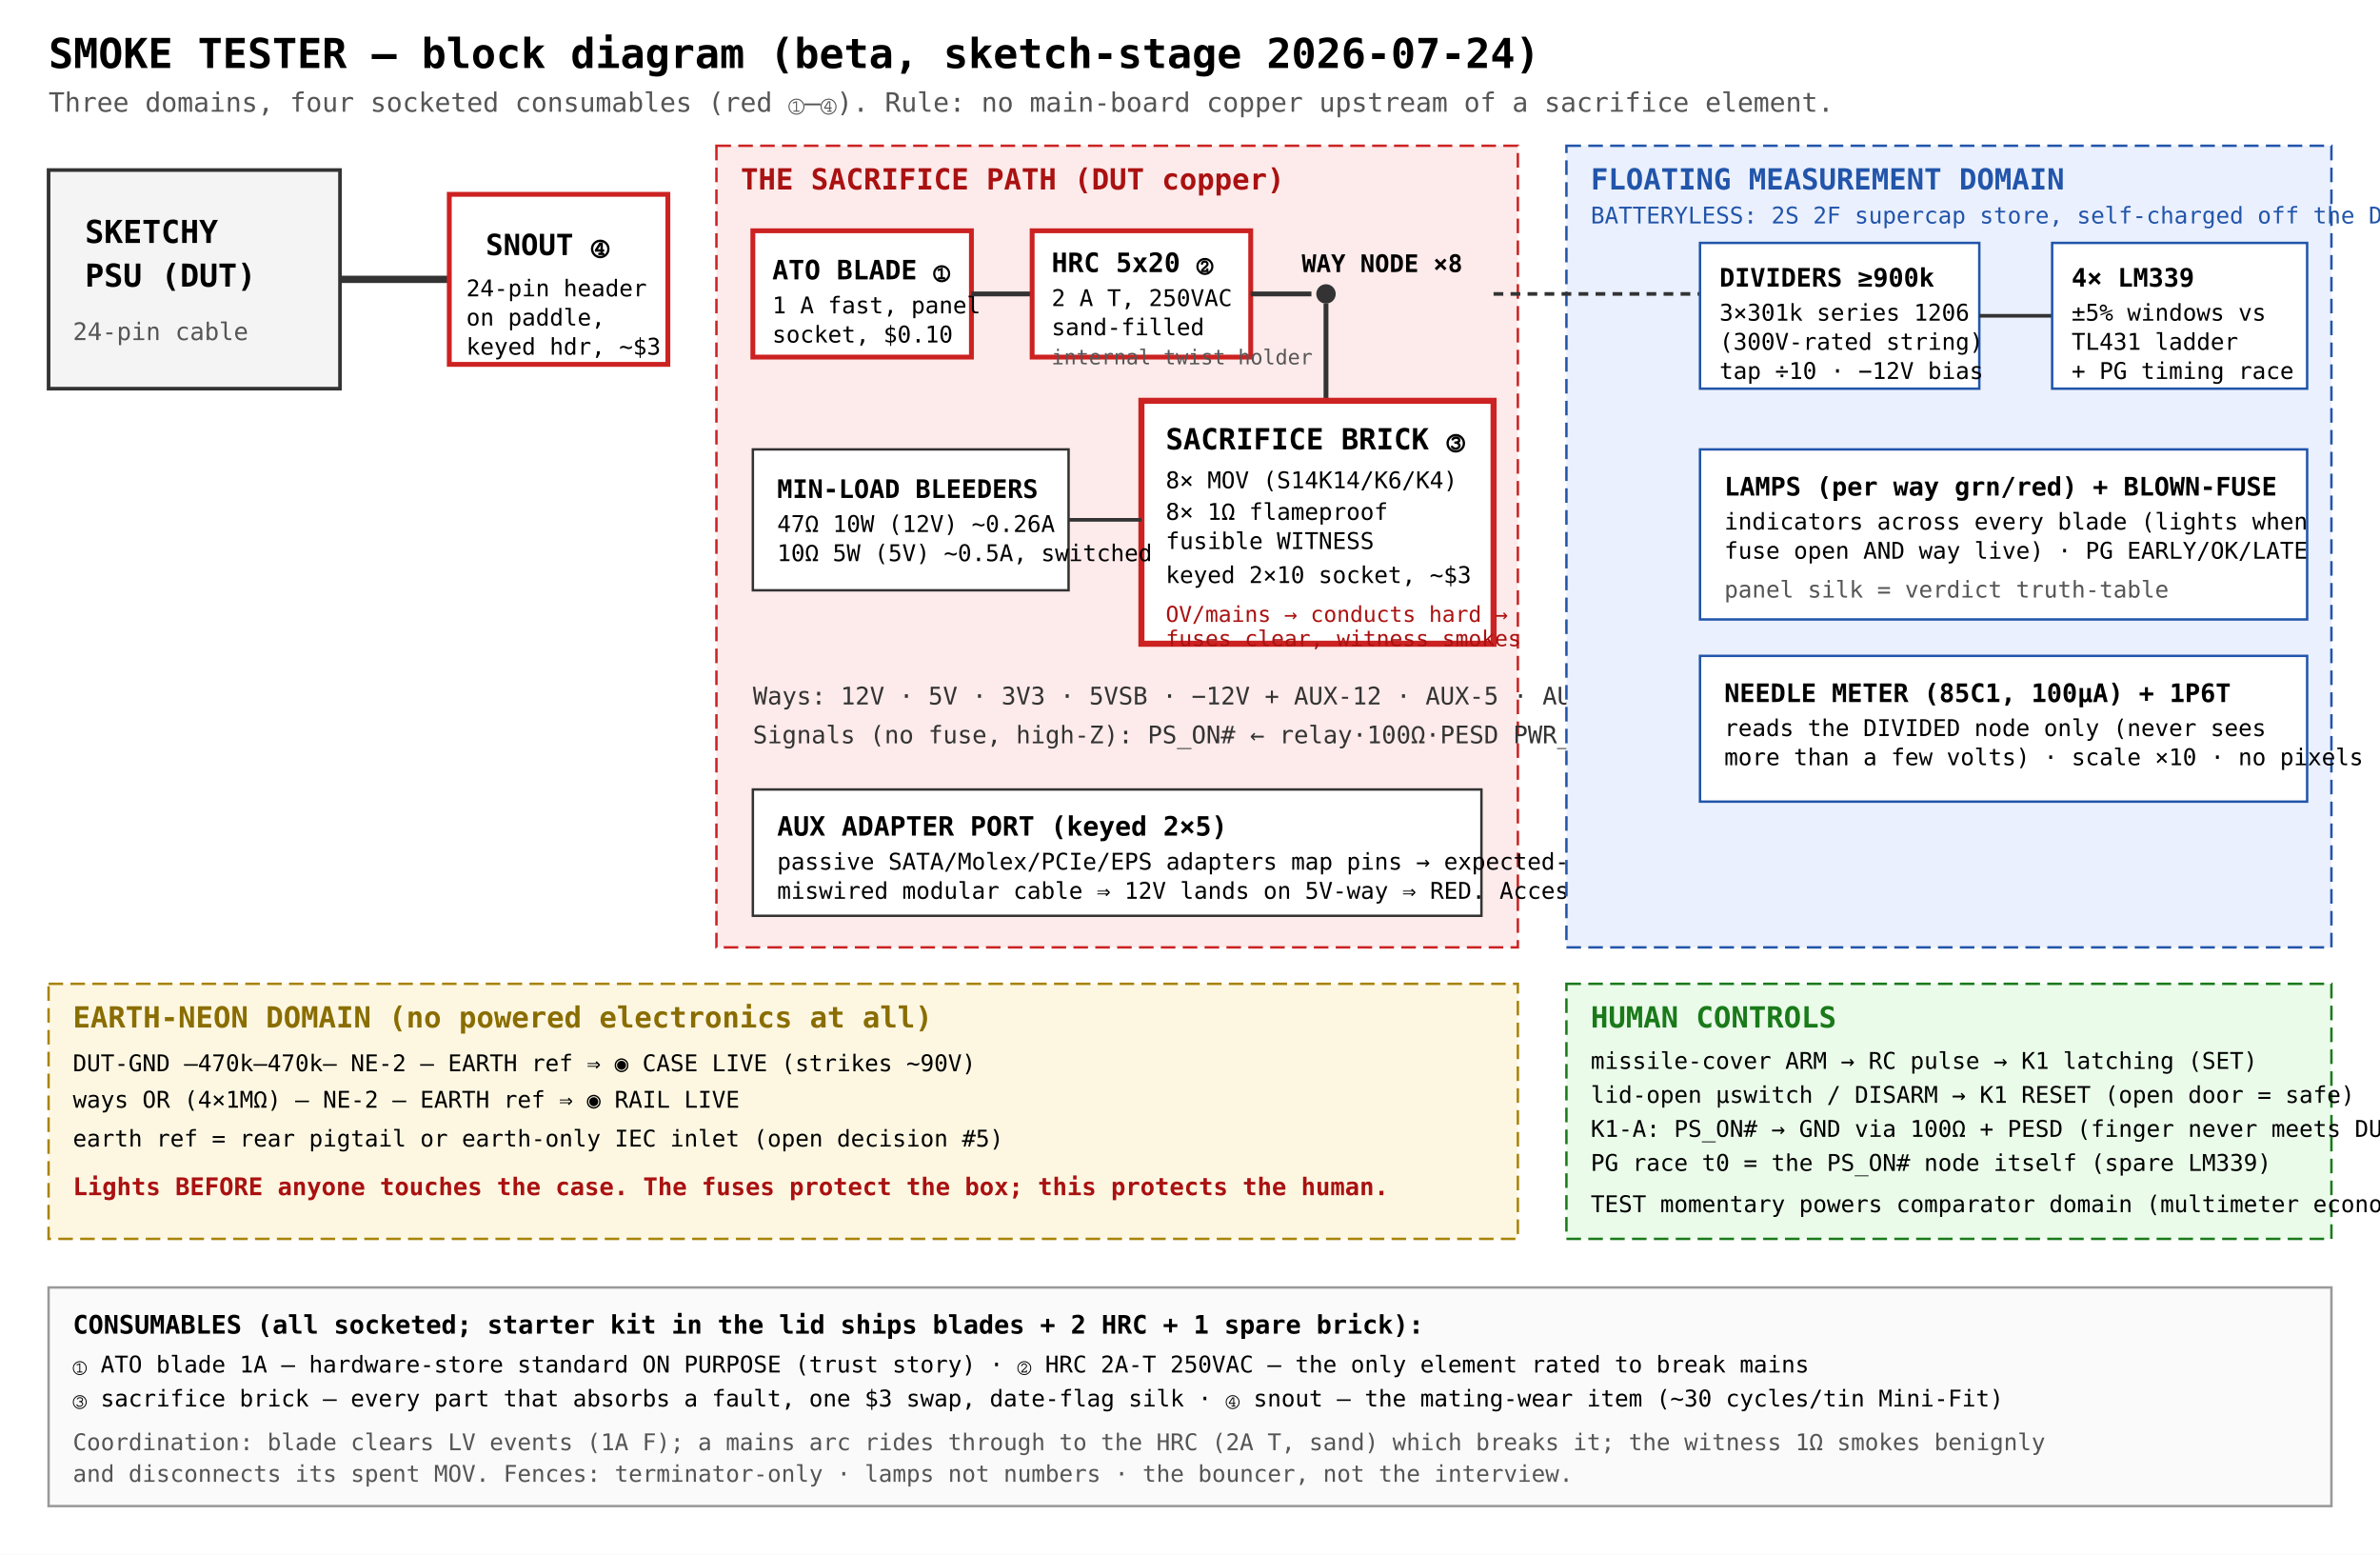
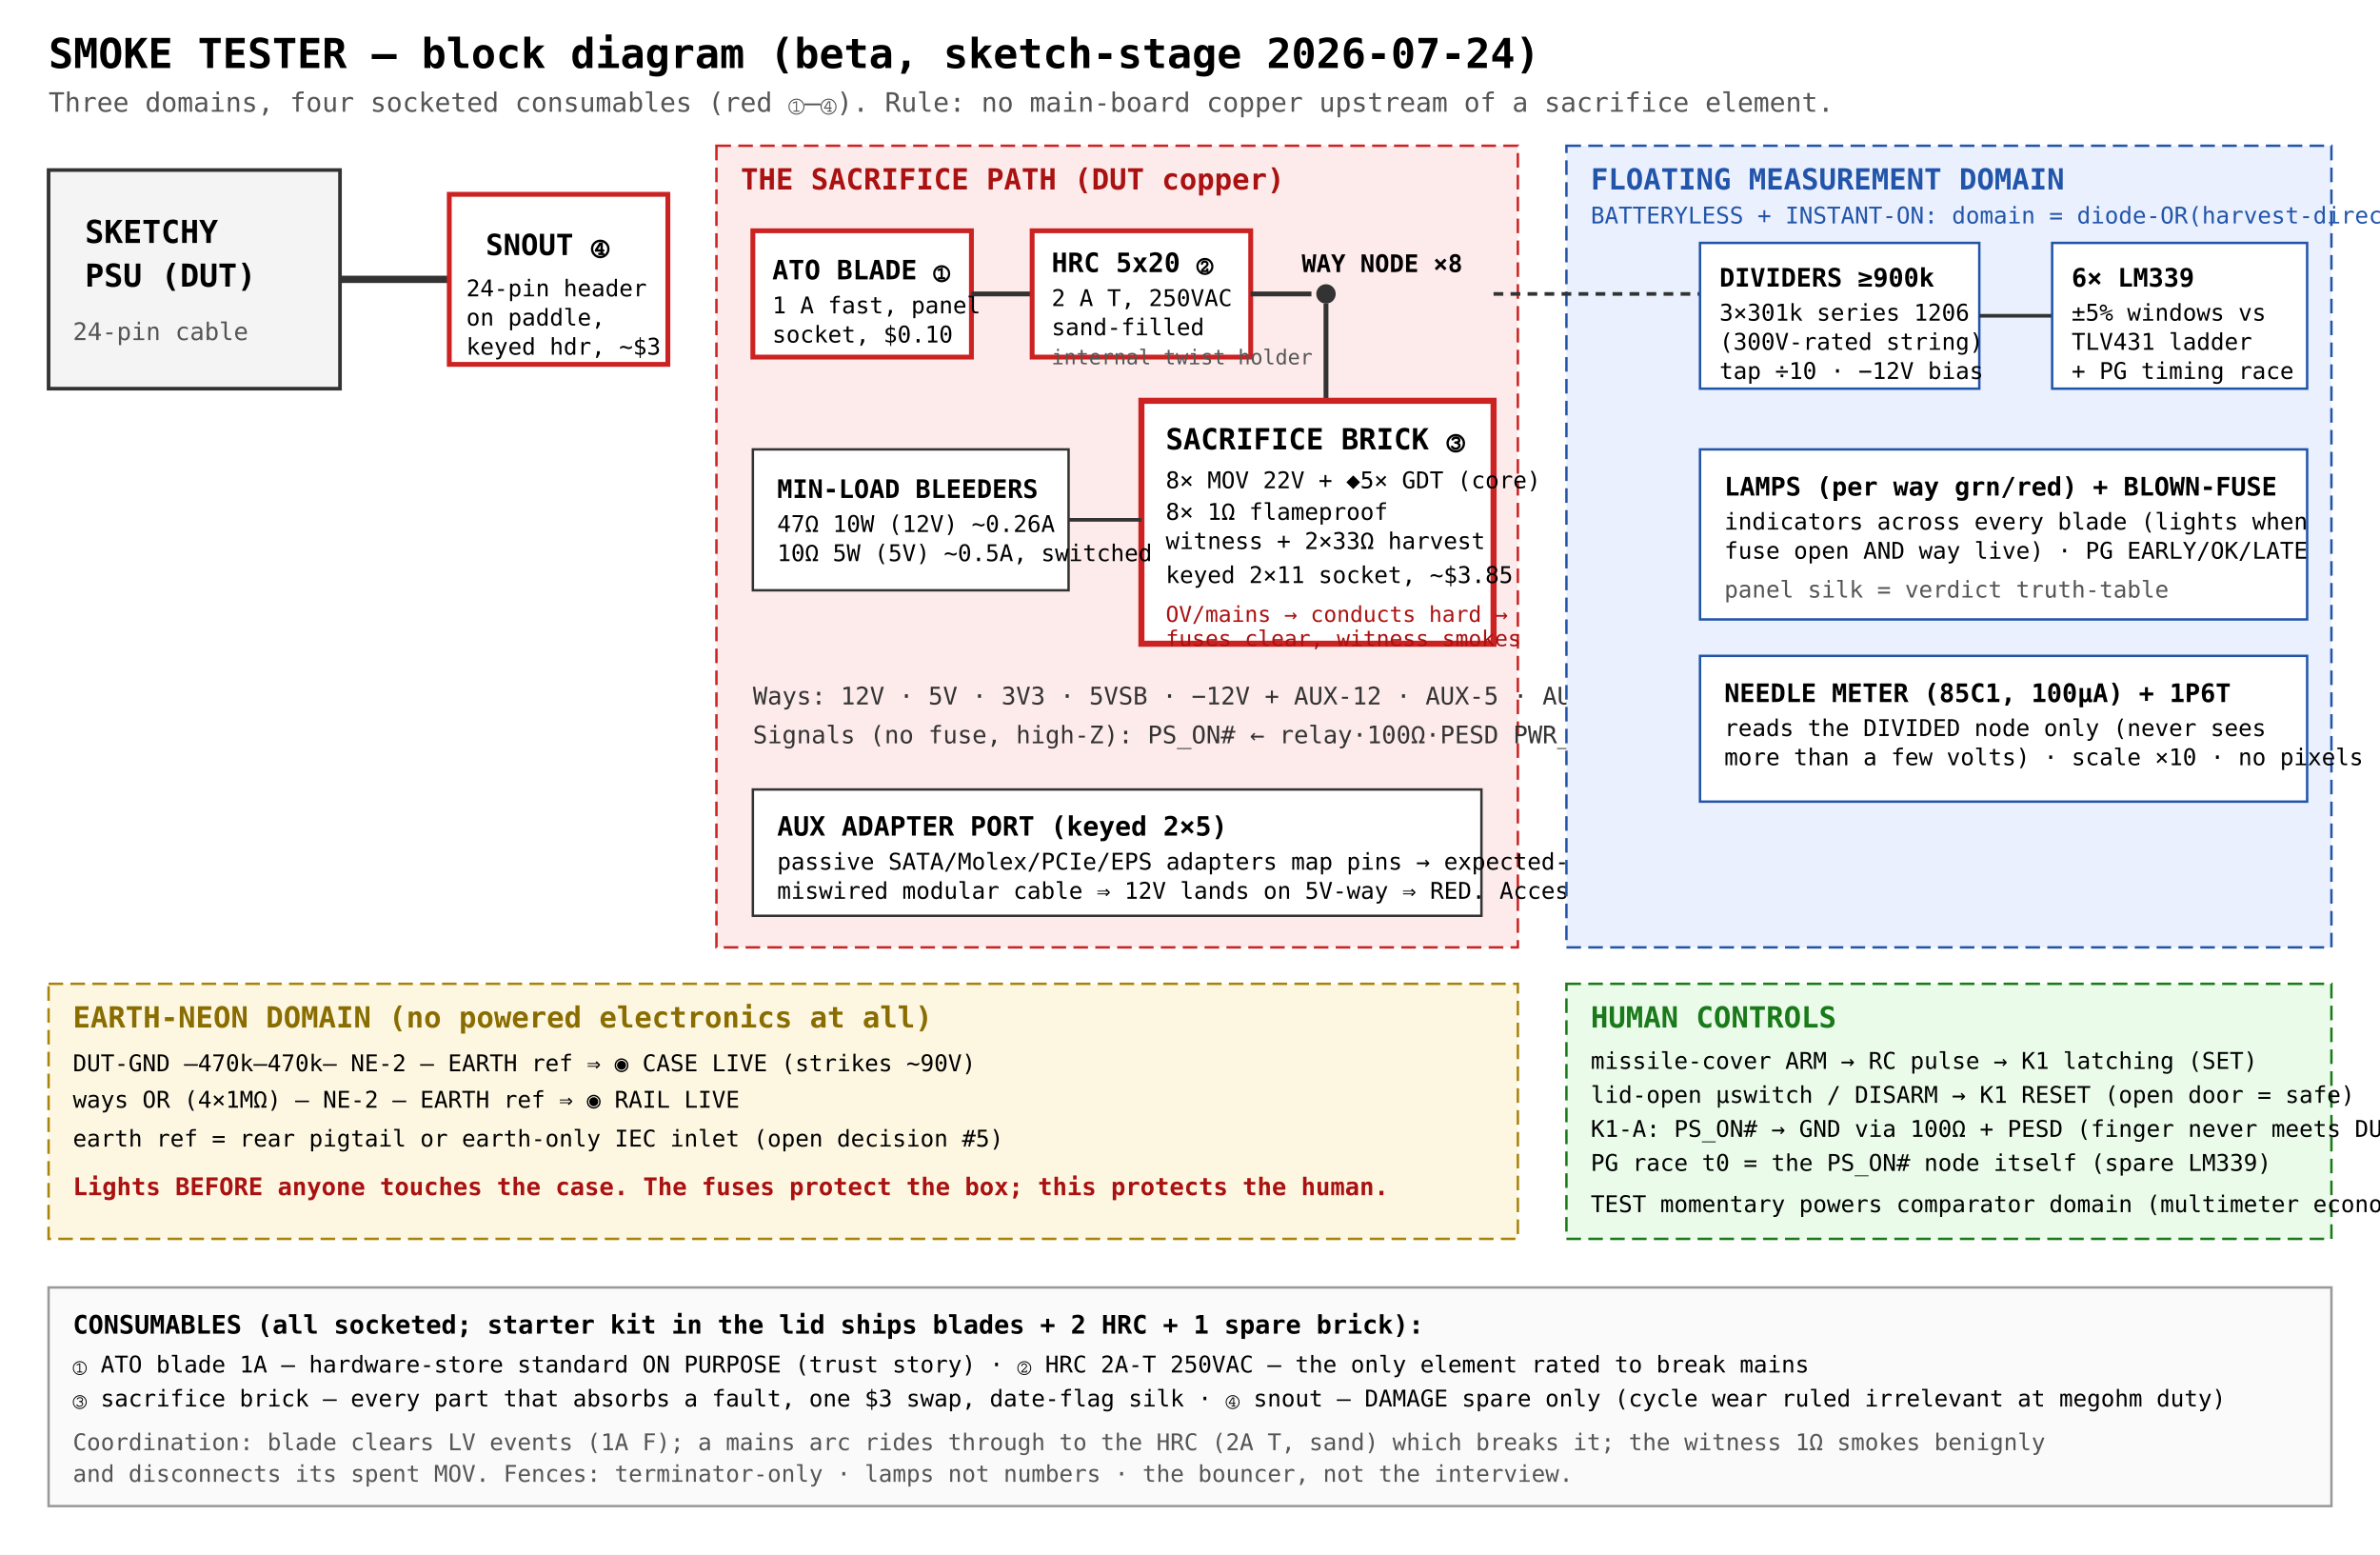
<svg xmlns="http://www.w3.org/2000/svg" width="980" height="640" viewBox="0 0 980 640" font-family="monospace">
  <rect width="980" height="640" fill="#ffffff" />
  <text x="20" y="28" font-size="17" font-weight="bold">SMOKE TESTER — block diagram (beta, sketch-stage 2026-07-24)</text>
  <text x="20" y="46" font-size="11" fill="#555">Three domains, four socketed consumables (red ①–④). Rule: no main-board copper upstream of a sacrifice element.</text>
  <rect x="20" y="70" width="120" height="90" fill="#f4f4f4" stroke="#333" stroke-width="1.5" />
  <text x="35" y="100" font-size="13" font-weight="bold">SKETCHY</text>
  <text x="35" y="118" font-size="13" font-weight="bold">PSU (DUT)</text>
  <text x="30" y="140" font-size="10" fill="#555">24-pin cable</text>
  <line x1="140" y1="115" x2="185" y2="115" stroke="#333" stroke-width="3" />
  <rect x="185" y="80" width="90" height="70" fill="#fff" stroke="#c22" stroke-width="2" />
  <text x="200" y="105" font-size="12" font-weight="bold">SNOUT ④</text>
  <text x="192" y="122" font-size="9.5">24-pin header</text>
  <text x="192" y="134" font-size="9.5">on paddle,</text>
  <text x="192" y="146" font-size="9.5">keyed hdr, ~$3</text>
  <rect x="295" y="60" width="330" height="330" fill="#fdeaea" stroke="#c22" stroke-dasharray="6 3" />
  <text x="305" y="78" font-size="12" font-weight="bold" fill="#a11">THE SACRIFICE PATH (DUT copper)</text>
  <rect x="310" y="95" width="90" height="52" fill="#fff" stroke="#c22" stroke-width="2" />
  <text x="318" y="115" font-size="11" font-weight="bold">ATO BLADE ①</text>
  <text x="318" y="129" font-size="9.5">1 A fast, panel</text>
  <text x="318" y="141" font-size="9.5">socket, $0.10</text>
  <line x1="400" y1="121" x2="425" y2="121" stroke="#333" stroke-width="2" />
  <rect x="425" y="95" width="90" height="52" fill="#fff" stroke="#c22" stroke-width="2" />
  <text x="433" y="112" font-size="11" font-weight="bold">HRC 5x20 ②</text>
  <text x="433" y="126" font-size="9.5">2 A T, 250VAC</text>
  <text x="433" y="138" font-size="9.5">sand-filled</text>
  <text x="433" y="150" font-size="8.5" fill="#555">internal twist holder</text>
  <line x1="515" y1="121" x2="540" y2="121" stroke="#333" stroke-width="2" />
  <circle cx="546" cy="121" r="4" fill="#333" />
  <text x="536" y="112" font-size="10" font-weight="bold">WAY NODE ×8</text>
  <line x1="546" y1="125" x2="546" y2="165" stroke="#333" stroke-width="2" />
  <rect x="470" y="165" width="145" height="100" fill="#fff" stroke="#c22" stroke-width="2.5" />
  <text x="480" y="185" font-size="12" font-weight="bold">SACRIFICE BRICK ③</text>
-   <text x="480" y="201" font-size="9.5">8× MOV (S14K14/K6/K4)</text>
+   <text x="480" y="201" font-size="9.5">8× MOV 22V + ◆5× GDT (core)</text>
  <text x="480" y="214" font-size="9.5">8× 1Ω flameproof</text>
-   <text x="480" y="226" font-size="9.5">   fusible WITNESS</text>
-   <text x="480" y="240" font-size="9.5">keyed 2×10 socket, ~$3</text>
+   <text x="480" y="226" font-size="9.5">   witness + 2×33Ω harvest</text>
+   <text x="480" y="240" font-size="9.5">keyed 2×11 socket, ~$3.85</text>
  <text x="480" y="256" font-size="9" fill="#a11">OV/mains → conducts hard →</text>
  <text x="480" y="266" font-size="9" fill="#a11">fuses clear, witness smokes</text>
  <rect x="310" y="185" width="130" height="58" fill="#fff" stroke="#333" />
  <text x="320" y="205" font-size="10.5" font-weight="bold">MIN-LOAD BLEEDERS</text>
  <text x="320" y="219" font-size="9.5">47Ω 10W (12V) ~0.26A</text>
  <text x="320" y="231" font-size="9.5">10Ω 5W (5V) ~0.5A, switched</text>
  <line x1="546" y1="165" x2="546" y2="150" />
  <line x1="470" y1="214" x2="440" y2="214" stroke="#333" stroke-width="1.5" />
  <text x="310" y="290" font-size="10" fill="#333">Ways: 12V · 5V · 3V3 · 5VSB · −12V  +  AUX-12 · AUX-5 · AUX-3V3 (fused)  +  AUX-GND (1kΩ 350V continuity lamp)</text>
  <text x="310" y="306" font-size="10" fill="#333">Signals (no fuse, high-Z): PS_ON# ← relay·100Ω·PESD    PWR_OK → 1kΩ·PESD → race</text>
  <rect x="310" y="325" width="300" height="52" fill="#fff" stroke="#333" />
  <text x="320" y="344" font-size="11" font-weight="bold">AUX ADAPTER PORT (keyed 2×5)</text>
  <text x="320" y="358" font-size="9.5">passive SATA/Molex/PCIe/EPS adapters map pins → expected-V ways;</text>
  <text x="320" y="370" font-size="9.5">miswired modular cable ⇒ 12V lands on 5V-way ⇒ RED. Accessory SKUs.</text>
  <rect x="645" y="60" width="315" height="330" fill="#eaf0fd" stroke="#2255aa" stroke-dasharray="6 3" />
  <text x="655" y="78" font-size="12" font-weight="bold" fill="#2255aa">FLOATING MEASUREMENT DOMAIN</text>
-   <text x="655" y="92" font-size="9.5" fill="#2255aa">BATTERYLESS: 2S 2F supercap store, self-charged off the DUT (5VSB/5V harvest) + USB-C top-up · rides DUT GND</text>
+   <text x="655" y="92" font-size="9.5" fill="#2255aa">BATTERYLESS + INSTANT-ON: domain = diode-OR(harvest-direct, 2S 2F store) · self-charged off DUT 5VSB/5V + USB-C · rides DUT GND</text>
  <line x1="615" y1="121" x2="700" y2="121" stroke="#333" stroke-width="1.5" stroke-dasharray="4 3" />
  <rect x="700" y="100" width="115" height="60" fill="#fff" stroke="#2255aa" />
  <text x="708" y="118" font-size="10.5" font-weight="bold">DIVIDERS ≥900k</text>
  <text x="708" y="132" font-size="9.5">3×301k series 1206</text>
  <text x="708" y="144" font-size="9.5">(300V-rated string)</text>
  <text x="708" y="156" font-size="9.5">tap ÷10 · −12V bias</text>
  <line x1="815" y1="130" x2="845" y2="130" stroke="#333" stroke-width="1.5" />
  <rect x="845" y="100" width="105" height="60" fill="#fff" stroke="#2255aa" />
-   <text x="853" y="118" font-size="10.5" font-weight="bold">4× LM339</text>
+   <text x="853" y="118" font-size="10.5" font-weight="bold">6× LM339</text>
  <text x="853" y="132" font-size="9.5">±5% windows vs</text>
-   <text x="853" y="144" font-size="9.5">TL431 ladder</text>
+   <text x="853" y="144" font-size="9.5">TLV431 ladder</text>
  <text x="853" y="156" font-size="9.5">+ PG timing race</text>
  <rect x="700" y="185" width="250" height="70" fill="#fff" stroke="#2255aa" />
  <text x="710" y="204" font-size="10.5" font-weight="bold">LAMPS (per way grn/red) + BLOWN-FUSE</text>
  <text x="710" y="218" font-size="9.5">indicators across every blade (lights when</text>
  <text x="710" y="230" font-size="9.5">fuse open AND way live) · PG EARLY/OK/LATE</text>
  <text x="710" y="246" font-size="9.5" fill="#555">panel silk = verdict truth-table</text>
  <rect x="700" y="270" width="250" height="60" fill="#fff" stroke="#2255aa" />
  <text x="710" y="289" font-size="10.5" font-weight="bold">NEEDLE METER (85C1, 100µA) + 1P6T</text>
  <text x="710" y="303" font-size="9.5">reads the DIVIDED node only (never sees</text>
  <text x="710" y="315" font-size="9.5">more than a few volts) · scale ×10 · no pixels</text>
  <rect x="645" y="405" width="315" height="105" fill="#eafbea" stroke="#1a7a1a" stroke-dasharray="6 3" />
  <text x="655" y="423" font-size="12" font-weight="bold" fill="#1a7a1a">HUMAN CONTROLS</text>
  <text x="655" y="440" font-size="9.5">missile-cover ARM → RC pulse → K1 latching (SET)</text>
  <text x="655" y="454" font-size="9.5">lid-open µswitch / DISARM → K1 RESET  (open door = safe)</text>
  <text x="655" y="468" font-size="9.5">K1-A: PS_ON# → GND via 100Ω + PESD (finger never meets DUT)</text>
  <text x="655" y="482" font-size="9.5">PG race t0 = the PS_ON# node itself (spare LM339)</text>
  <text x="655" y="499" font-size="9.5">TEST momentary powers comparator domain (multimeter economy)</text>
  <rect x="20" y="405" width="605" height="105" fill="#fdf7e2" stroke="#a8830a" stroke-dasharray="6 3" />
  <text x="30" y="423" font-size="12" font-weight="bold" fill="#8a6d00">EARTH-NEON DOMAIN (no powered electronics at all)</text>
  <text x="30" y="441" font-size="9.5">DUT-GND —470k—470k— NE-2 — EARTH ref  ⇒  ◉ CASE LIVE   (strikes ~90V)</text>
  <text x="30" y="456" font-size="9.5">ways OR (4×1MΩ) — NE-2 — EARTH ref     ⇒  ◉ RAIL LIVE</text>
  <text x="30" y="472" font-size="9.5">earth ref = rear pigtail or earth-only IEC inlet (open decision #5)</text>
  <text x="30" y="492" font-size="10" font-weight="bold" fill="#a11">Lights BEFORE anyone touches the case. The fuses protect the box; this protects the human.</text>
  <rect x="20" y="530" width="940" height="90" fill="#fafafa" stroke="#999" />
  <text x="30" y="549" font-size="10.5" font-weight="bold">CONSUMABLES (all socketed; starter kit in the lid ships blades + 2 HRC + 1 spare brick):</text>
  <text x="30" y="565" font-size="9.5">① ATO blade 1A — hardware-store standard ON PURPOSE (trust story) · ② HRC 2A-T 250VAC — the only element rated to break mains</text>
-   <text x="30" y="579" font-size="9.5">③ sacrifice brick — every part that absorbs a fault, one $3 swap, date-flag silk · ④ snout — the mating-wear item (~30 cycles/tin Mini-Fit)</text>
+   <text x="30" y="579" font-size="9.5">③ sacrifice brick — every part that absorbs a fault, one $3 swap, date-flag silk · ④ snout — DAMAGE spare only (cycle wear ruled irrelevant at megohm duty)</text>
  <text x="30" y="597" font-size="9.5" fill="#555">Coordination: blade clears LV events (1A F); a mains arc rides through to the HRC (2A T, sand) which breaks it; the witness 1Ω smokes benignly</text>
  <text x="30" y="610" font-size="9.5" fill="#555">and disconnects its spent MOV. Fences: terminator-only · lamps not numbers · the bouncer, not the interview.</text>
</svg>
